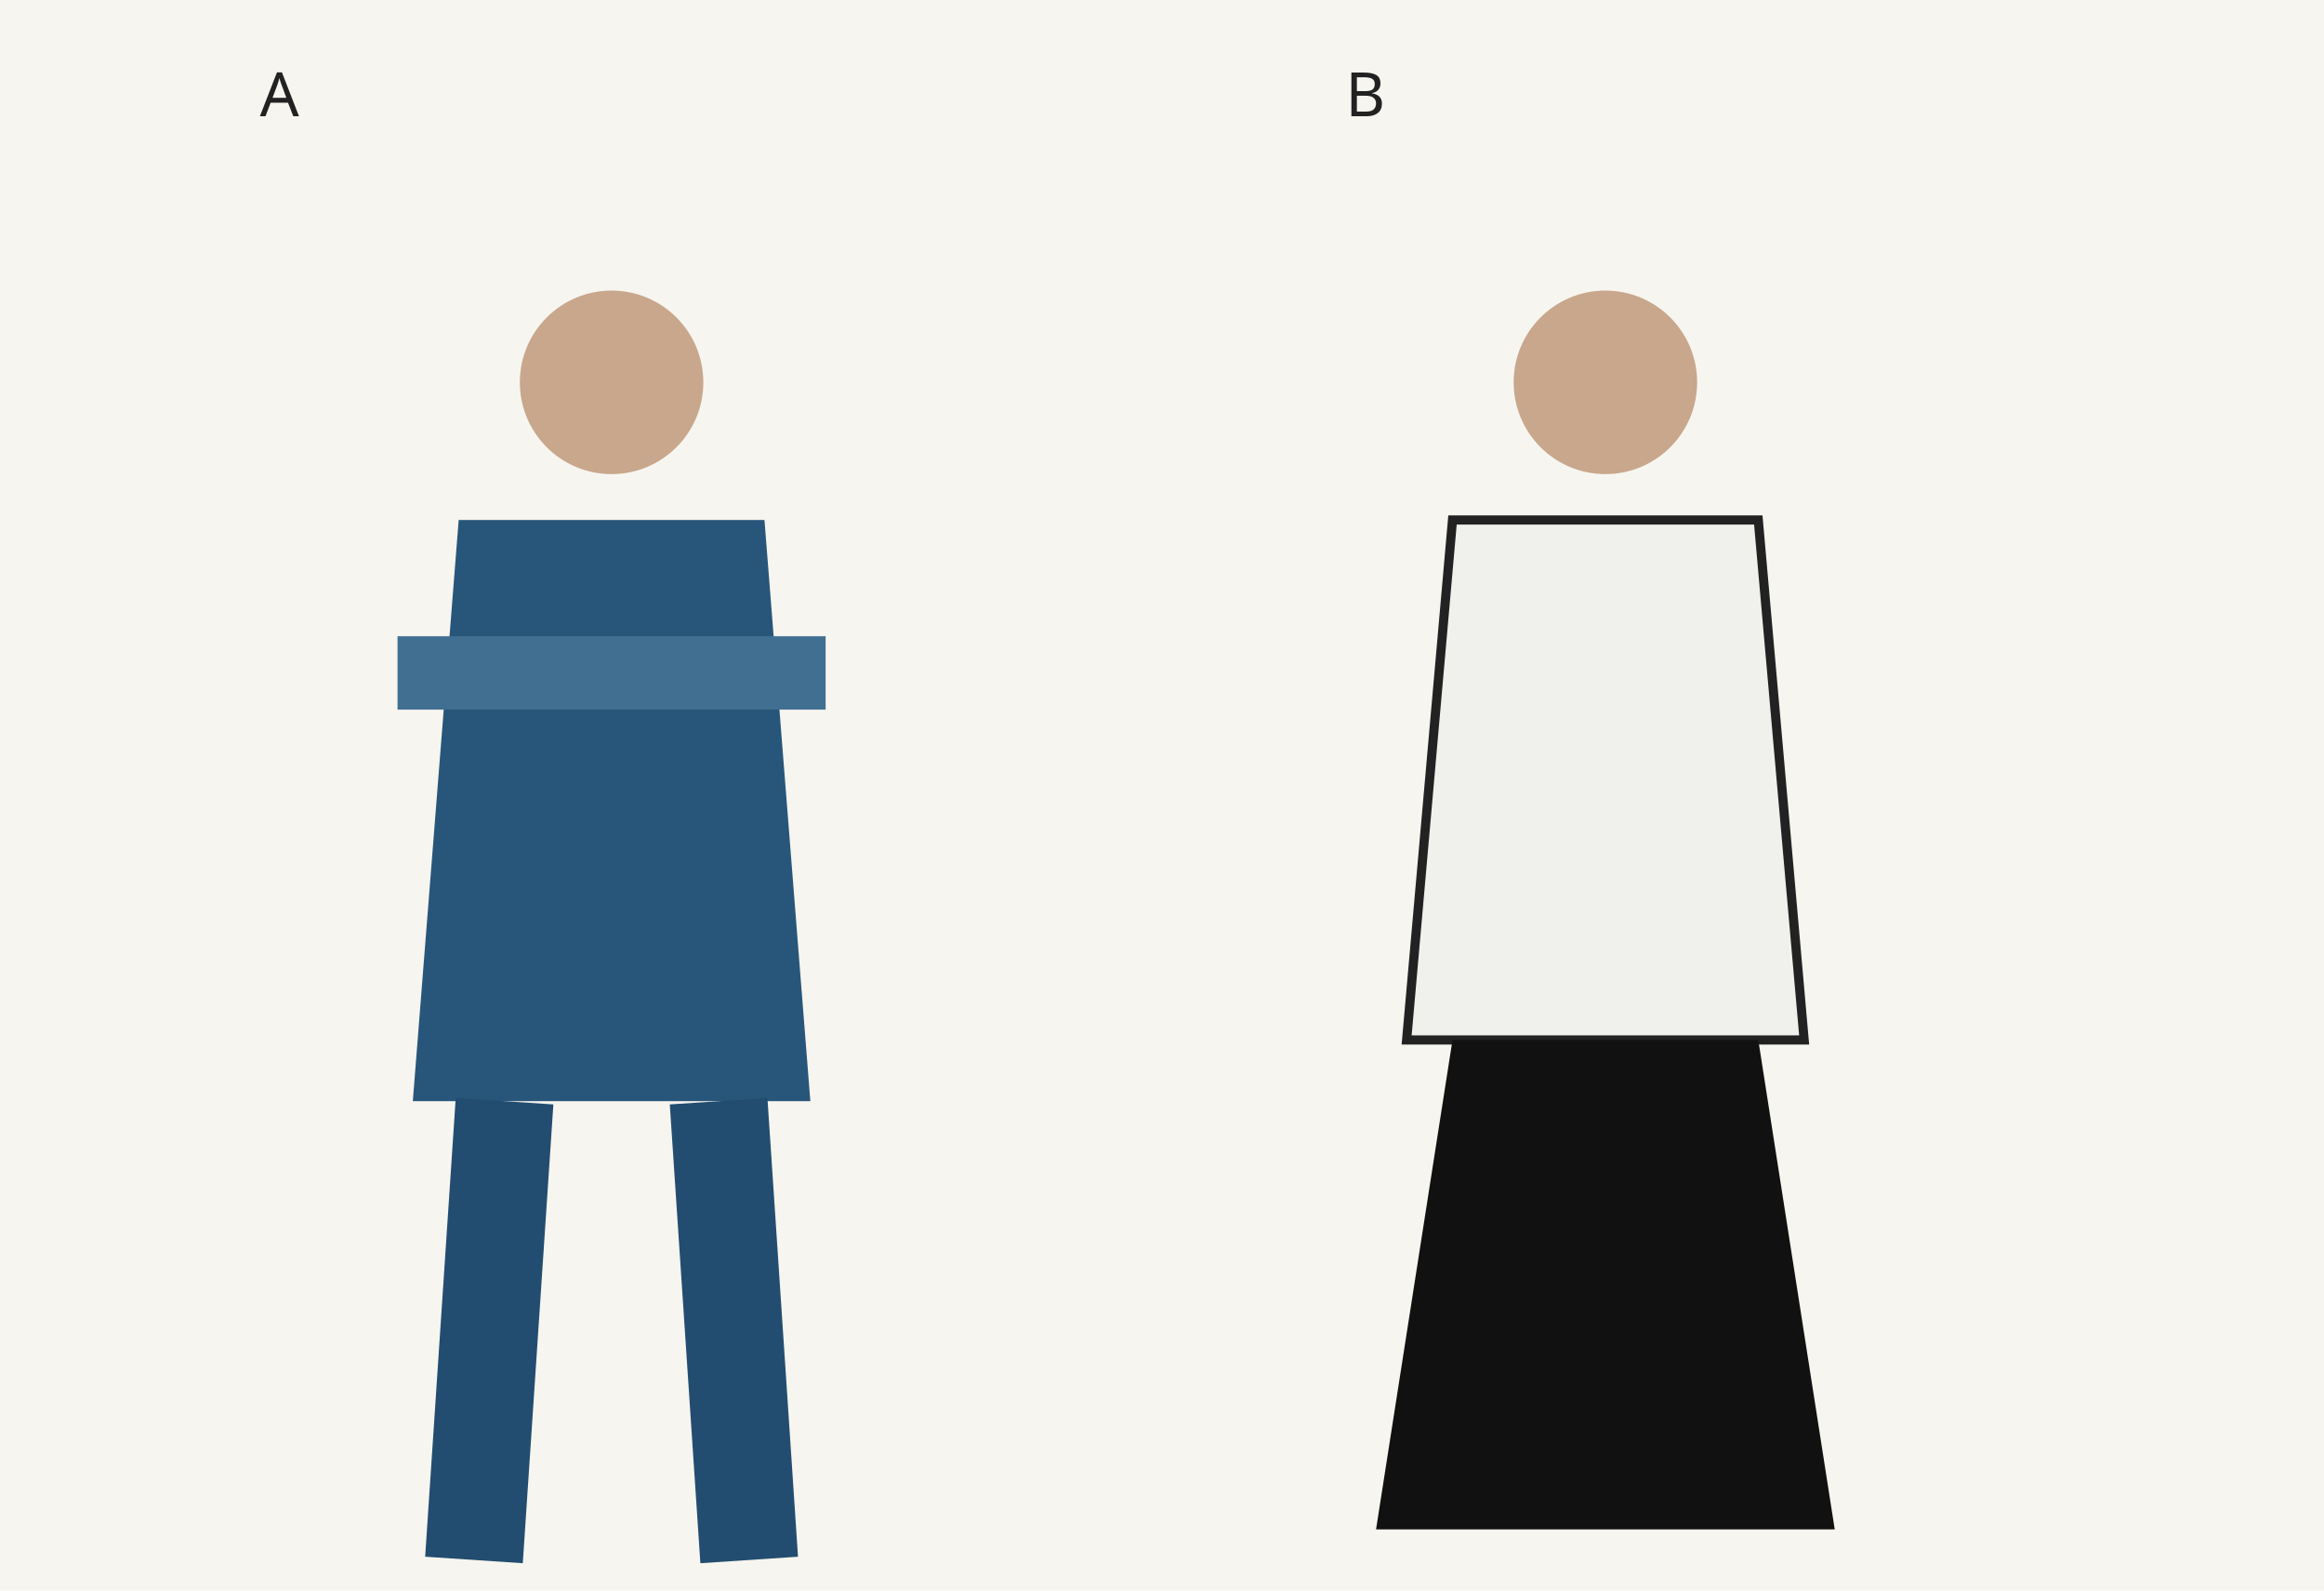
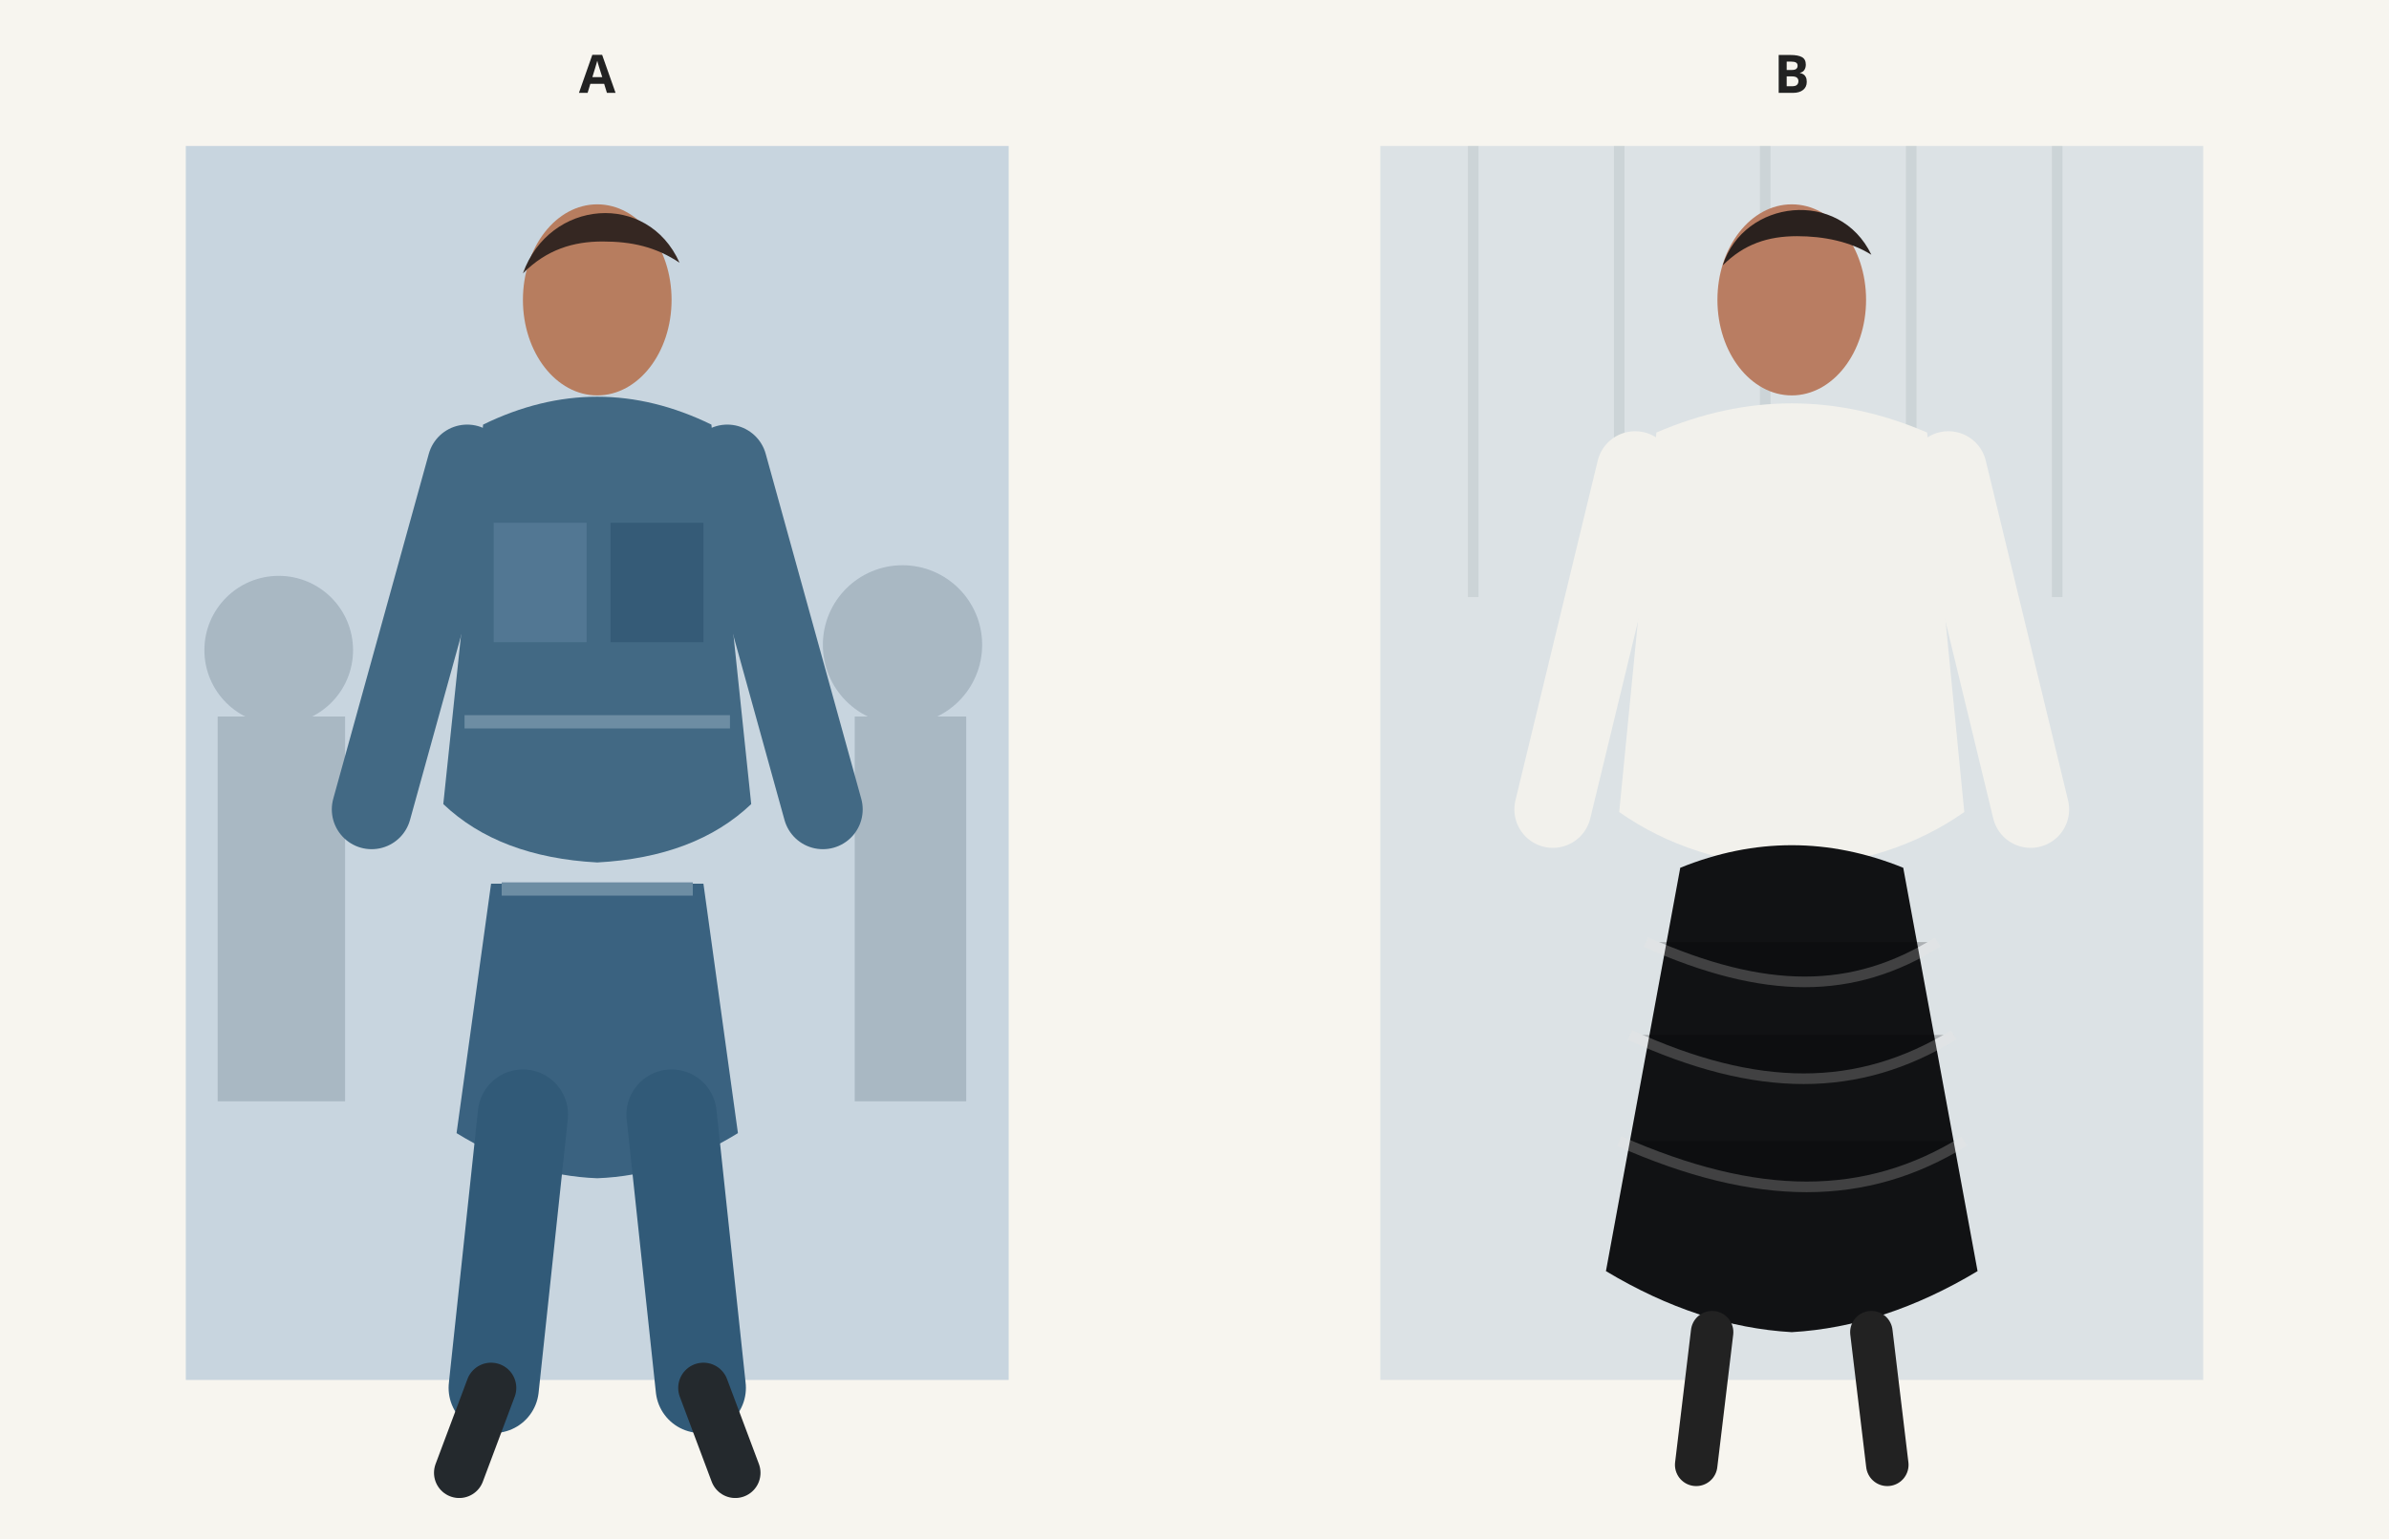
- <svg xmlns="http://www.w3.org/2000/svg" viewBox="0 0 760 520">
-   <rect width="760" height="520" fill="#f7f5ef" />
-   <g font-family="sans-serif" fill="#222" font-size="20">
-     <text x="85" y="38">A</text>
-     <text x="440" y="38">B</text>
+ <svg xmlns="http://www.w3.org/2000/svg" viewBox="0 0 900 580" role="img" aria-label="2025年度冬期 問題11 写真A・Bの学習用再構成図">
+   <rect width="900" height="580" fill="#f7f5ef" />
+   <g font-family="sans-serif" font-size="20" font-weight="700" fill="#222">
+     <text x="225" y="35" text-anchor="middle">A</text>
+     <text x="675" y="35" text-anchor="middle">B</text>
  </g>
-   <g transform="translate(110 70)">
-     <circle cx="90" cy="55" r="30" fill="#c8a78d" />
-     <path d="M40 100H140L155 290H25Z" fill="#28567a" />
-     <path d="M20 150H160" stroke="#416f91" stroke-width="24" />
-     <path d="M55 290L45 440M125 290L135 440" stroke="#234d70" stroke-width="32" />
+   <g transform="translate(70 55)">
+     <rect width="310" height="465" fill="#c8d5df" />
+     <g opacity=".45" fill="#8294a2">
+       <circle cx="35" cy="190" r="28" />
+       <circle cx="270" cy="188" r="30" />
+       <rect x="12" y="215" width="48" height="145" />
+       <rect x="252" y="215" width="42" height="145" />
+     </g>
+     <ellipse cx="155" cy="58" rx="28" ry="36" fill="#b77d5f" />
+     <path d="M127 48c10-28 47-31 59-4-9-6-18-8-29-8-11 0-21 3-30 12Z" fill="#352722" />
+     <path d="M112 105Q155 84 198 105L213 248Q192 268 155 270Q118 268 97 248Z" fill="#426984" />
+     <path d="M106 120L70 250" stroke="#426984" stroke-width="30" stroke-linecap="round" />
+     <path d="M204 120L240 250" stroke="#426984" stroke-width="30" stroke-linecap="round" />
+     <rect x="116" y="142" width="35" height="45" fill="#527793" />
+     <rect x="160" y="142" width="35" height="45" fill="#355b77" />
+     <path d="M115 278H195L208 372Q182 388 155 389Q128 388 102 372Z" fill="#3a6280" />
+     <path d="M127 365L116 468M183 365L194 468" stroke="#315a78" stroke-width="34" stroke-linecap="round" />
+     <path d="M105 217H205M119 280H191" stroke="#6d8da3" stroke-width="5" />
+     <path d="M115 468L103 500M195 468L207 500" stroke="#24292d" stroke-width="19" stroke-linecap="round" />
  </g>
-   <g transform="translate(455 70)">
-     <circle cx="70" cy="55" r="30" fill="#c8a78d" />
-     <path d="M20 100H120L135 270H5Z" fill="#f0f0ec" stroke="#222" stroke-width="3" />
-     <path d="M20 270H120L145 430H-5Z" fill="#111" />
+   <g transform="translate(520 55)">
+     <rect width="310" height="465" fill="#dce2e5" />
+     <g opacity=".3" stroke="#a9b2b6" stroke-width="4">
+       <path d="M35 0v170M90 0v170M145 0v170M200 0v170M255 0v170" />
+     </g>
+     <ellipse cx="155" cy="58" rx="28" ry="36" fill="#b97d62" />
+     <path d="M129 45c8-25 44-29 56-4-8-5-18-7-28-7-11 0-20 3-28 11Z" fill="#2a211e" />
+     <path d="M104 108Q155 86 206 108L220 251Q193 270 155 272Q117 270 90 251Z" fill="#f2f1ec" />
+     <path d="M96 122L65 250" stroke="#f2f1ec" stroke-width="29" stroke-linecap="round" />
+     <path d="M214 122L245 250" stroke="#f2f1ec" stroke-width="29" stroke-linecap="round" />
+     <path d="M113 272Q155 255 197 272L225 424Q190 445 155 447Q120 445 85 424Z" fill="#111214" />
+     <g opacity=".22" stroke="#ebe9e4" stroke-width="4">
+       <path d="M100 300c45 20 78 20 110 0M94 335c48 22 86 22 122 0M90 375c52 23 93 23 130 0" />
+     </g>
+     <path d="M125 447L119 497M185 447L191 497" stroke="#222" stroke-width="16" stroke-linecap="round" />
  </g>
</svg>
